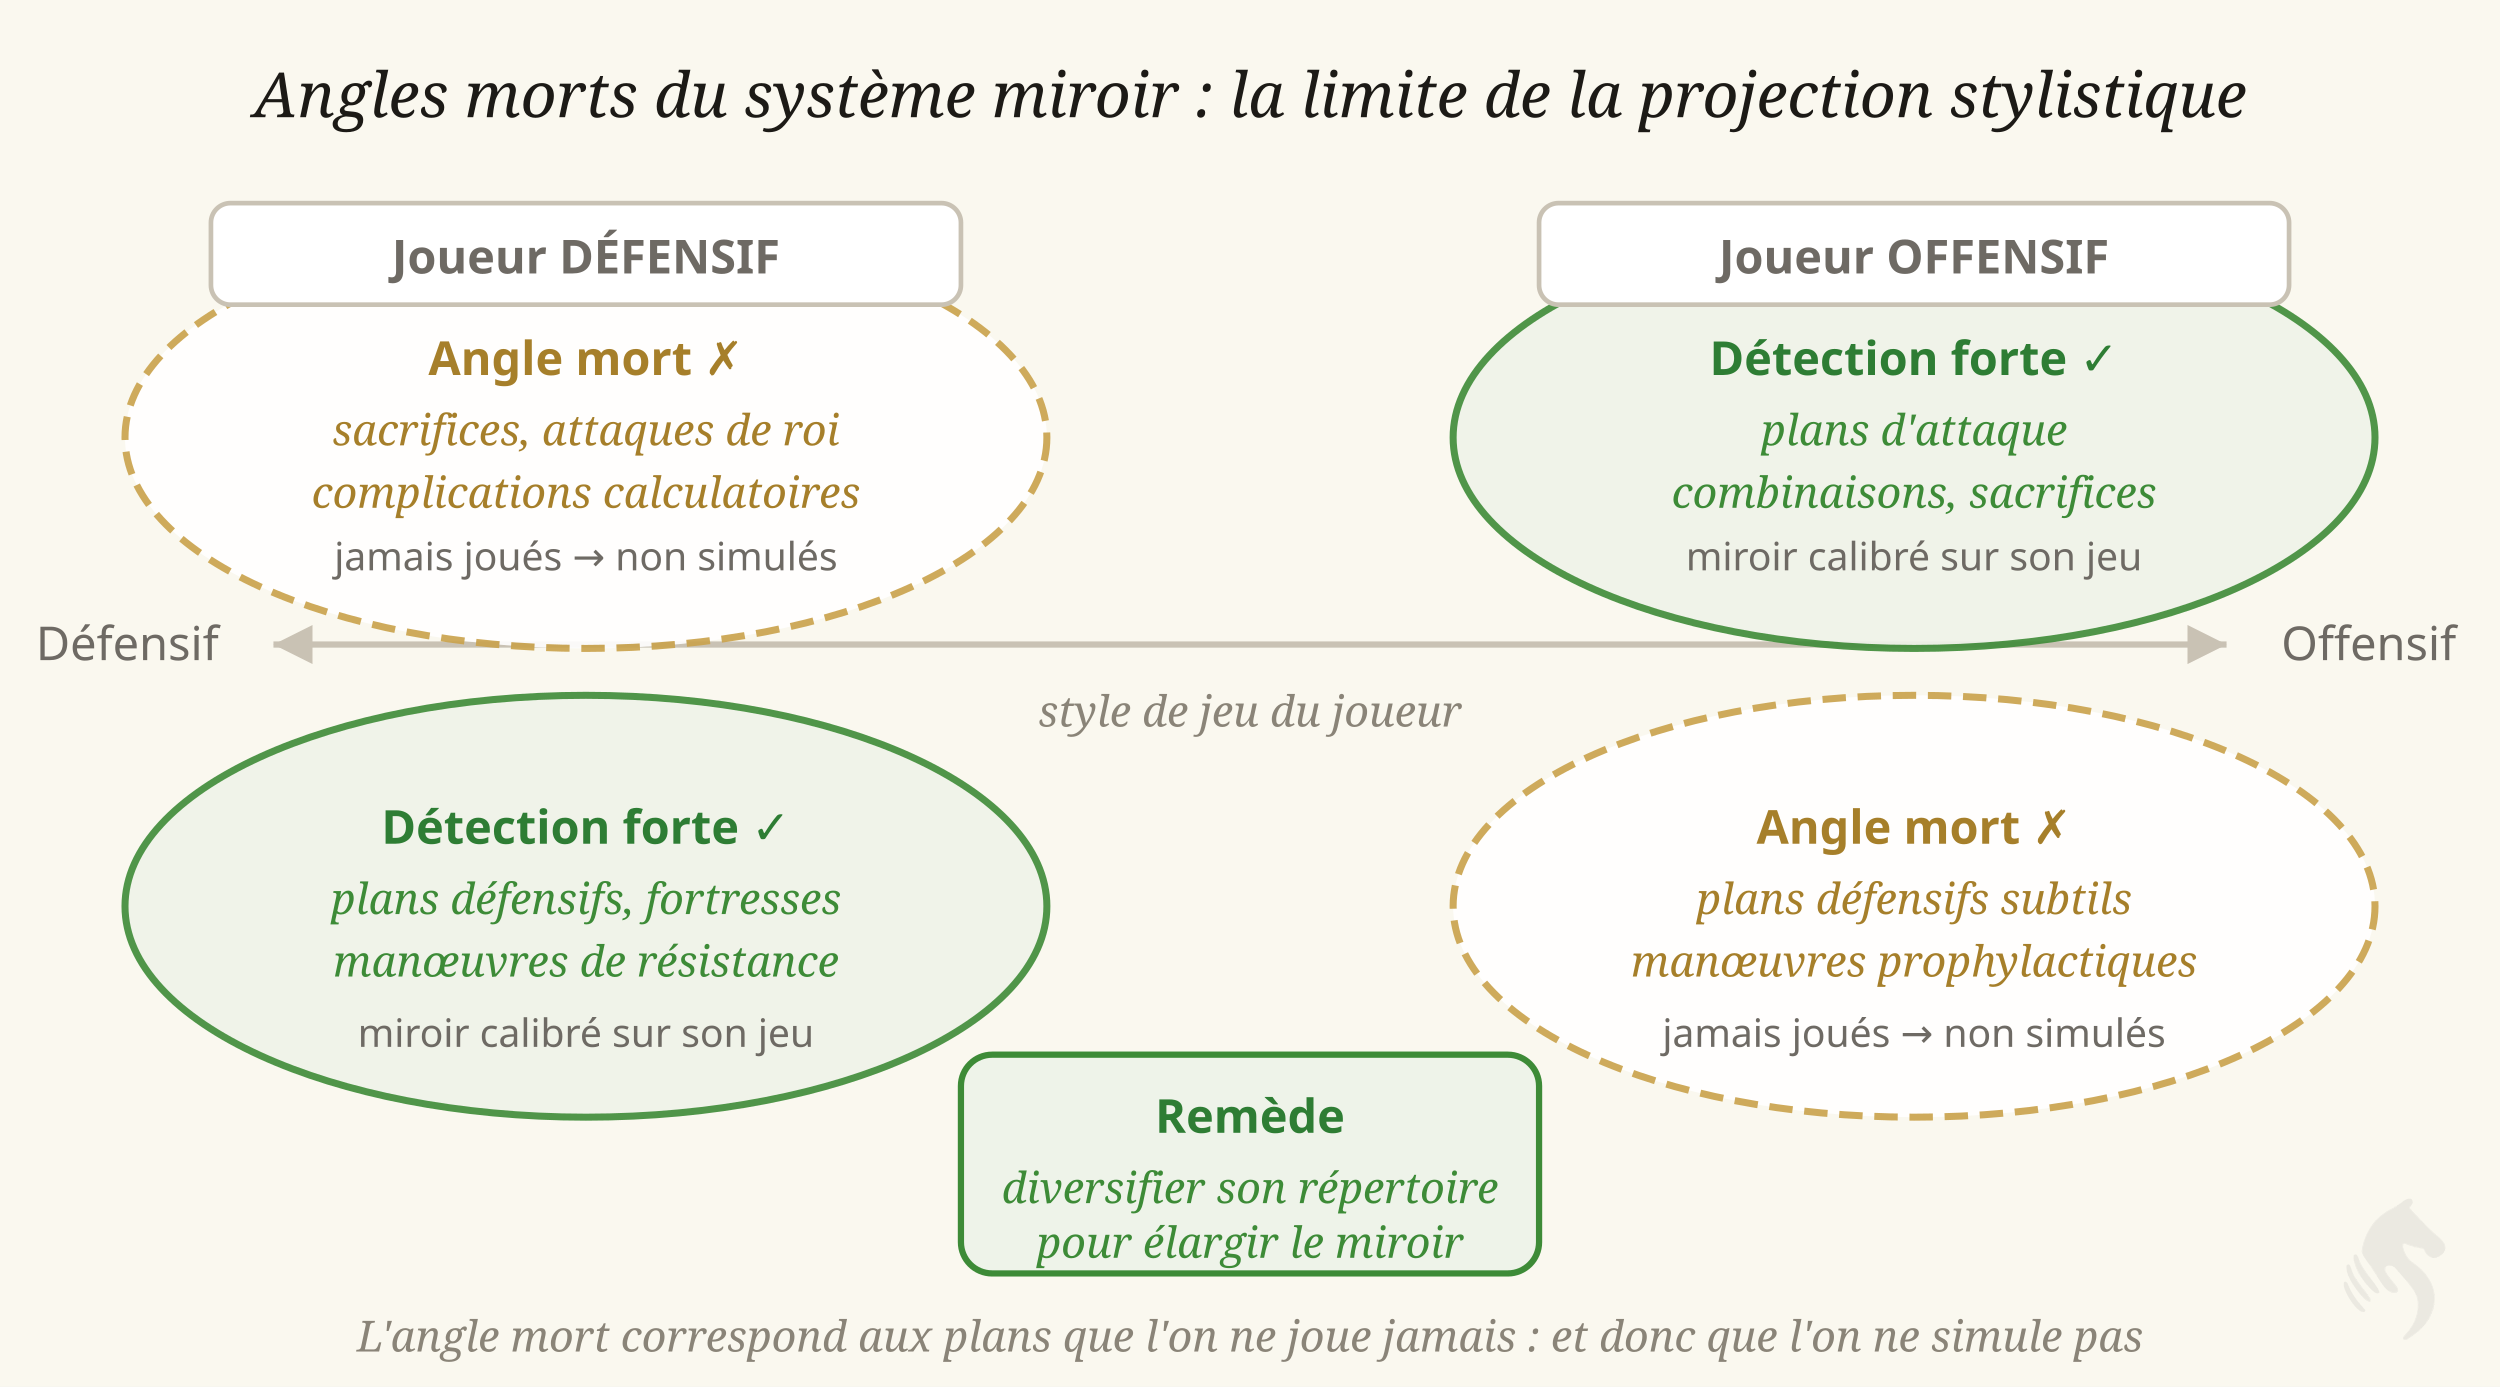
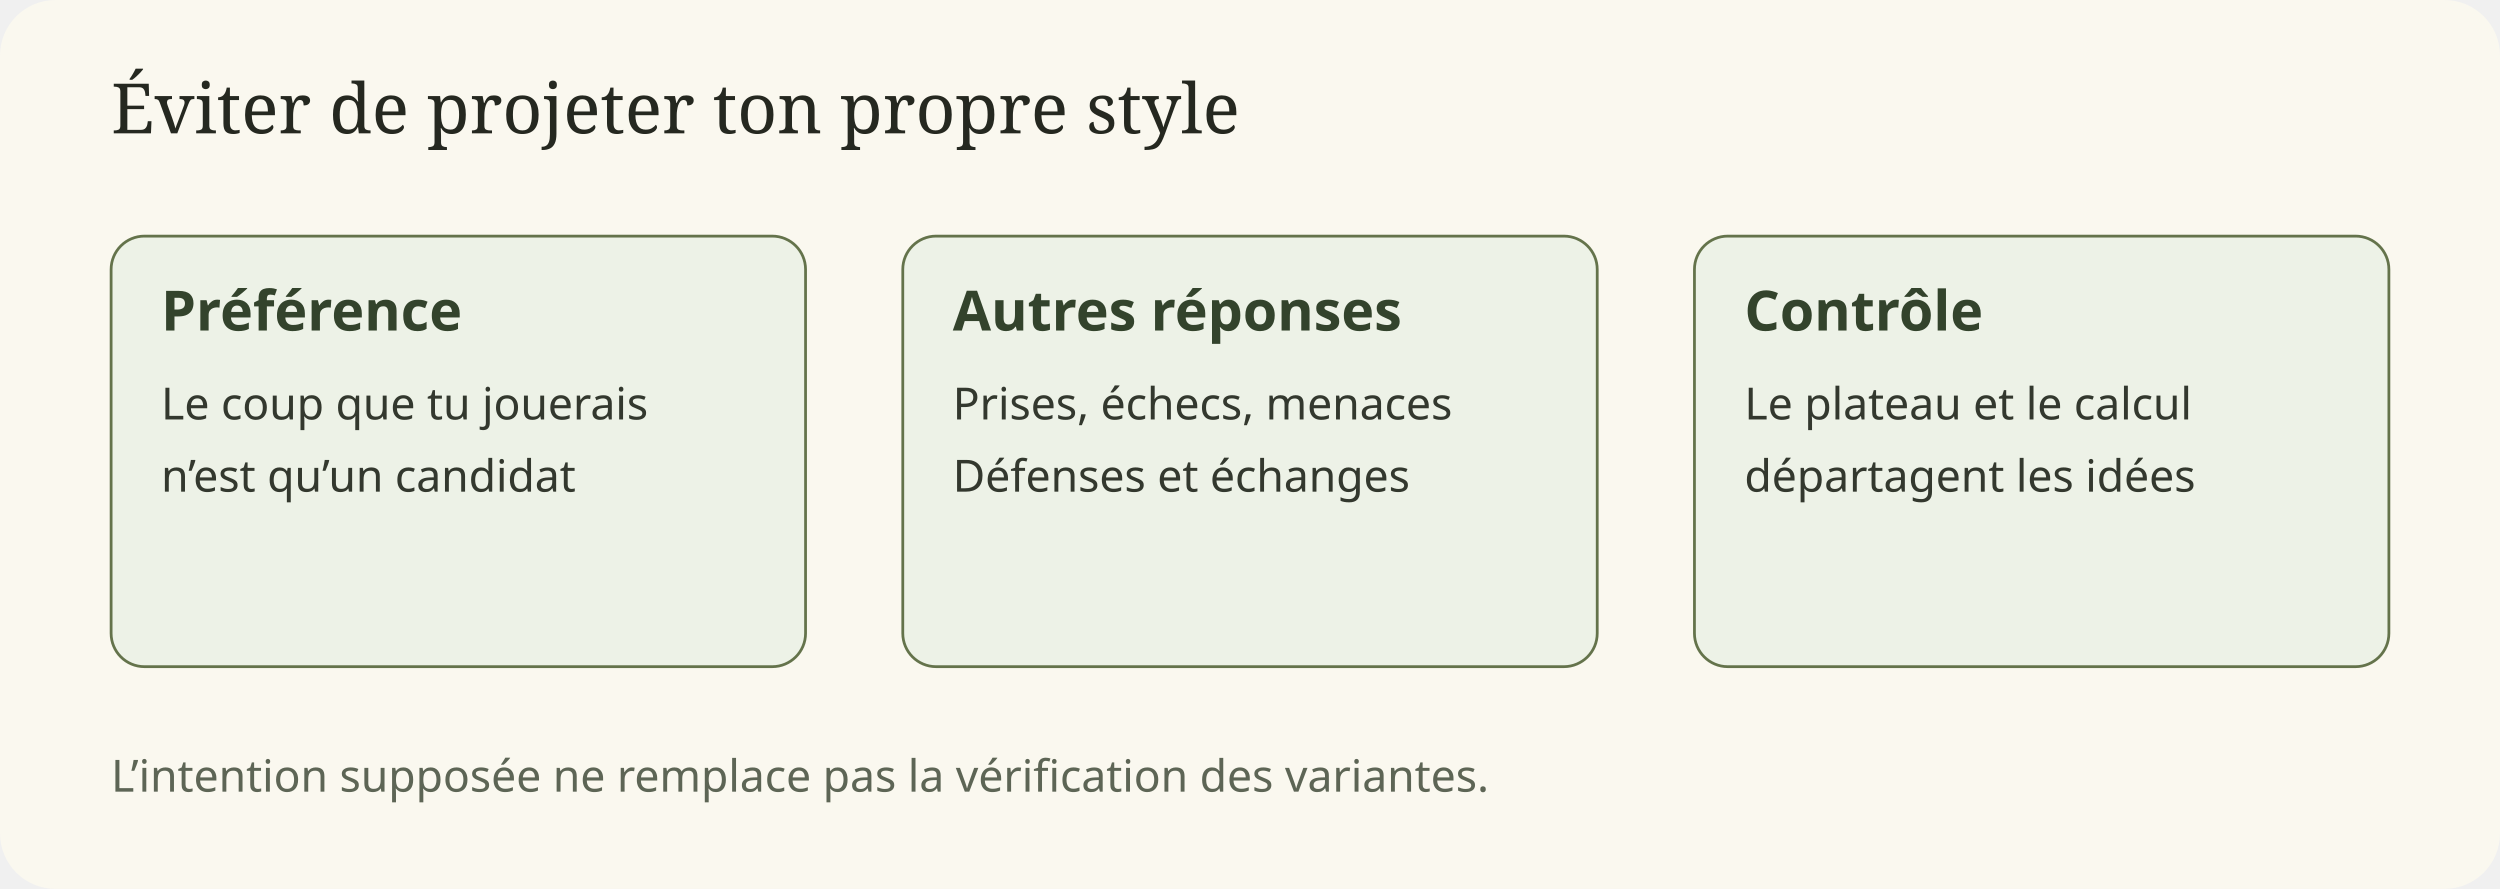
- <svg xmlns="http://www.w3.org/2000/svg" width="640" height="355" viewBox="0 0 640 355" role="img" aria-labelledby="nm3">
-   <rect width="640" height="355" fill="#faf8ef" />
-   <text x="320" y="30" text-anchor="middle" font-family="Georgia, serif" font-size="16" font-style="italic" fill="#1c1a16">Angles morts du système miroir : la limite de la projection stylistique</text>
-   <line x1="70" y1="165" x2="570" y2="165" stroke="#c9c2b4" stroke-width="1.6" />
-   <polygon points="570,165 560,160 560,170" fill="#c9c2b4" />
-   <polygon points="70,165 80,160 80,170" fill="#c9c2b4" />
-   <text x="56" y="169" text-anchor="end" font-family="system-ui, sans-serif" font-size="12" fill="#6e6a64">Défensif</text>
-   <text x="584" y="169" text-anchor="start" font-family="system-ui, sans-serif" font-size="12" fill="#6e6a64">Offensif</text>
-   <text x="320" y="186" text-anchor="middle" font-family="Georgia, serif" font-size="11" font-style="italic" fill="#8a8478">style de jeu du joueur</text>
-   <ellipse cx="490" cy="112" rx="118" ry="54" fill="#eef3e9" stroke="#3d8b37" stroke-width="1.8" opacity="0.9" />
-   <text x="490" y="96" text-anchor="middle" font-family="system-ui, sans-serif" font-size="12" font-weight="700" fill="#2e7d34">Détection forte ✓</text>
-   <text x="490" y="114" text-anchor="middle" font-family="Georgia, serif" font-size="11" font-style="italic" fill="#3d8b37">plans d'attaque</text>
-   <text x="490" y="130" text-anchor="middle" font-family="Georgia, serif" font-size="11" font-style="italic" fill="#3d8b37">combinaisons, sacrifices</text>
-   <text x="490" y="146" text-anchor="middle" font-family="system-ui, sans-serif" font-size="10" fill="#6e6a64">miroir calibré sur son jeu</text>
-   <ellipse cx="490" cy="232" rx="118" ry="54" fill="#fff" stroke="#c9a24b" stroke-width="1.8" stroke-dasharray="6 3" opacity="0.9" />
-   <text x="490" y="216" text-anchor="middle" font-family="system-ui, sans-serif" font-size="12" font-weight="700" fill="#a67f2a">Angle mort ✗</text>
-   <text x="490" y="234" text-anchor="middle" font-family="Georgia, serif" font-size="11" font-style="italic" fill="#a67f2a">plans défensifs subtils</text>
-   <text x="490" y="250" text-anchor="middle" font-family="Georgia, serif" font-size="11" font-style="italic" fill="#a67f2a">manœuvres prophylactiques</text>
-   <text x="490" y="268" text-anchor="middle" font-family="system-ui, sans-serif" font-size="10" fill="#6e6a64">jamais joués → non simulés</text>
-   <ellipse cx="150" cy="232" rx="118" ry="54" fill="#eef3e9" stroke="#3d8b37" stroke-width="1.8" opacity="0.9" />
-   <text x="150" y="216" text-anchor="middle" font-family="system-ui, sans-serif" font-size="12" font-weight="700" fill="#2e7d34">Détection forte ✓</text>
-   <text x="150" y="234" text-anchor="middle" font-family="Georgia, serif" font-size="11" font-style="italic" fill="#3d8b37">plans défensifs, fortresses</text>
-   <text x="150" y="250" text-anchor="middle" font-family="Georgia, serif" font-size="11" font-style="italic" fill="#3d8b37">manœuvres de résistance</text>
-   <text x="150" y="268" text-anchor="middle" font-family="system-ui, sans-serif" font-size="10" fill="#6e6a64">miroir calibré sur son jeu</text>
-   <ellipse cx="150" cy="112" rx="118" ry="54" fill="#fff" stroke="#c9a24b" stroke-width="1.8" stroke-dasharray="6 3" opacity="0.9" />
-   <text x="150" y="96" text-anchor="middle" font-family="system-ui, sans-serif" font-size="12" font-weight="700" fill="#a67f2a">Angle mort ✗</text>
-   <text x="150" y="114" text-anchor="middle" font-family="Georgia, serif" font-size="11" font-style="italic" fill="#a67f2a">sacrifices, attaques de roi</text>
-   <text x="150" y="130" text-anchor="middle" font-family="Georgia, serif" font-size="11" font-style="italic" fill="#a67f2a">complications calculatoires</text>
-   <text x="150" y="146" text-anchor="middle" font-family="system-ui, sans-serif" font-size="10" fill="#6e6a64">jamais joués → non simulés</text>
-   <rect x="54" y="52" width="192" height="26" rx="5" fill="#fff" stroke="#c9c2b4" stroke-width="1.2" />
-   <text x="150" y="70" text-anchor="middle" font-family="system-ui, sans-serif" font-size="12" font-weight="700" fill="#6e6a64">Joueur DÉFENSIF</text>
-   <rect x="394" y="52" width="192" height="26" rx="5" fill="#fff" stroke="#c9c2b4" stroke-width="1.2" />
-   <text x="490" y="70" text-anchor="middle" font-family="system-ui, sans-serif" font-size="12" font-weight="700" fill="#6e6a64">Joueur OFFENSIF</text>
-   <rect x="246" y="270" width="148" height="56" rx="8" fill="#eef3e9" stroke="#3d8b37" stroke-width="1.6" />
-   <text x="320" y="290" text-anchor="middle" font-family="system-ui, sans-serif" font-size="12" font-weight="700" fill="#2e7d34">Remède</text>
-   <text x="320" y="308" text-anchor="middle" font-family="Georgia, serif" font-size="11" font-style="italic" fill="#3d8b37">diversifier son répertoire</text>
-   <text x="320" y="322" text-anchor="middle" font-family="Georgia, serif" font-size="11" font-style="italic" fill="#3d8b37">pour élargir le miroir</text>
-   <text x="320" y="346" text-anchor="middle" font-family="Georgia, serif" font-size="11" font-style="italic" fill="#8a8478">L'angle mort correspond aux plans que l'on ne joue jamais : et donc que l'on ne simule pas</text>
-   <g id="wm" opacity="0.07" transform="translate(600.0,306.9) scale(0.0416)" aria-hidden="true">
-     <g fill="#1e1e1e" fill-rule="evenodd">
-       <path d="M411.5-.5h-16a76 76 0 0 0-24.5 12q-.62-.7-1.5-1l-2 4a4 4 0 0 1-1.5-1 7 7 0 0 1-2.5 3.5 253 253 0 0 0-17 13q-1.42.93-2.5-.5-5.2 7.95-14.5 9a9.4 9.4 0 0 1-4 6q2.3.02 1.5 2A461 461 0 0 1 278.5 73q-13.2 7.95-26 16.5-1.59-1.38 0-3-2.35.35-4 2 .9.98 2 2-92.12 67.08-125.5 177a1316 1316 0 0 0-10 44 51.2 51.2 0 0 0 4.5 31q.1 3.33-2 1l4.5 11q1-2 2 0l5 10 1-1q6 10.95 13 21a651 651 0 0 1 18.5 25 3.4 3.4 0 0 1 1.5-3q21.52 33 43 66 .3 3.4-2.5 1v2a1542 1542 0 0 1 21 32q1 0 1 1a319 319 0 0 0 25 35 160 160 0 0 0 27 25 3.1 3.1 0 0 1 1-3q23.18 14.62 49 5.5 5-2.83 4-8.5-.15-4.6-1.5-9a618 618 0 0 0-55.5-73.5q3-.91 5 1.5a23.5 23.5 0 0 0-7-9q.63 2.4 2 4.5-.17 2.58-1.5.5a364 364 0 0 1-17.5-26.5 50 50 0 0 1-4.5-22.5q.9-4.71 3-9 .63 1.88 2.5 2a7 7 0 0 1 2-3q9.28-8.1 22-8a86 86 0 0 1 23 4.5 11 11 0 0 1 3 4.5q2.58-1.75 5 .5l21.5 23.5q.74 1.95.5 4 3.56 1 6 4a1094 1094 0 0 0 30 34.5l-1 1q3.7 2.7 7.5 5.5a23 23 0 0 1 2 5l5 3a22 22 0 0 0 5.5 8 11.5 11.5 0 0 0 4 4 3.9 3.9 0 0 0-2-3.5q1.7-1.12 3 .5a705 705 0 0 1 42 57.5q-.65 1.46-2 1.5a169 169 0 0 1 10 19 3.8 3.8 0 0 0-.5 4q1 2 2 0 1.4 2.05 2.5 4-.25-2.55.5-5a185 185 0 0 1 11 83q-1 2-2 0a9 9 0 0 0-1.5-4v9a2.3 2.3 0 0 0 1.5-1q.75 10.55-1 21a337 337 0 0 1-18 56l-2.5 3q-1.2-.69-1-2a36 36 0 0 0-4 7 5.2 5.2 0 0 0 3.5-4 4.3 4.3 0 0 1 0 4 350 350 0 0 1-33 52 1108 1108 0 0 1-30 35q-7.17 20.32 13.5 14.5a34 34 0 0 1 6-3 1496 1496 0 0 1 54-37 942 942 0 0 0 29-27q1.25-1.03 2 .5a11 11 0 0 0-3 4q1.35-1.65 2.5 0a29 29 0 0 1 4.5-6 40 40 0 0 0 9-10.5l6-4-1-1a25 25 0 0 1 8.5-7.5q-1.47-2.67 1-5 .22 4.17 2.5 1.5-1.94-3.13 2-4l-1-1q1.48-3.25 4-5.5a8 8 0 0 0-3-1q37.8-53.63 47.5-119 8.4-83.08-38-152a364 364 0 0 0-28-35q-1.03-1.25.5-2 3.58 2.23 2-1l-4-2a5 5 0 0 1-3-.5 484 484 0 0 0-70-58q-.7-.62-1-1.5 1.05-.43 2-1v-3a6 6 0 0 1-5-2q-.66-.1-1 .5 3.72 2.61 0 3-34.57-32.88-46-79.5.2-2.3 2-3v-4q-1.94 5.58-3.5 0-1-9 0-18 2.16-6.4 8.5-8a78 78 0 0 1 22 7.5 403 403 0 0 0 66 18l9 3q-2.45.75-5 .5-1.59 1.6 0 3a16 16 0 0 1 6.5-1 7.3 7.3 0 0 1 2 3q1.38-2.6 3.5-2-1.1-2.32-4-2.5 15.09-2.3 25.5 8.5 5.35 10.23 10 21 12.95 20.94 36.5 28.5-1.88.63-2 2.5a30 30 0 0 0 12.5 3q4.43-.1 8-2 3.2 3.87 5.5-1 1.2.69 1 2a39 39 0 0 0 4.5-2l1 1q.69-1.87-1.5-2.5a12 12 0 0 0 7-3q1.88-1.1 3 .5 2.22-3.62 6-2a8.7 8.7 0 0 1 3-4 41 41 0 0 1 12-6.5l-2-1 5.5-3.5q.62.7 1.5 1 1.82-1.15 0-2.5 1.42-.93 2.5.5a5.8 5.8 0 0 1 .5-4 39 39 0 0 1 6-4.5q-1.55-2.25.5-4.5 3.25-3.5 5-8 1.38-.64 2.5-1-.8-1.05-2-1.5 1.85-5.82 3-11.5v-10h-1q-.85 6-2.5 12-.16-4.46.5-9a63 63 0 0 0-12.5-31 478 478 0 0 0-45.5-44.5q3.06.72 6 2.5-3.15-3.9-7-7.5l1-1q-1.4-1.05-2 .5 1.77 2.4-.5 4a781 781 0 0 1-67.5-65.5l1-.5a29 29 0 0 0 7 6 93 93 0 0 0-14-15 24.5 24.5 0 0 0-9-9.5l1-1a44 44 0 0 0-7-4.5q1.44 2.2 3.5 4 1 1.5 0 3l-72-76q-5.34-7.85 1.5-14.5 1.98-.8 2 1.5a69 69 0 0 1 6-3.5q-1.95-1.94 0-3.5a31 31 0 0 0 6-12q2.05.24 4-.5a79 79 0 0 0-1.5-17.5 94 94 0 0 0-5-10l-1 1a87 87 0 0 0-5.5-3" />
-       <path d="M325.5 44.5q-3.85 1.03-7 3.5a4.2 4.2 0 0 1-4.5-.5q-2.75 2.49-3.5 6-6.97 2.94-14 6-6.75 3.75-13.5 8-.62-.7-1.5-1a37.6 37.6 0 0 1-17 10.5 263 263 0 0 0-12 9.5q-1.59 1.62 0 3 12.8-8.55 26-16.5A461 461 0 0 0 327 46.5q.8-1.98-1.5-2m148 86-21-24a209 209 0 0 1-21-21.5l-8.5-8.5q-4.8-3.3-6-9-9.1-4.3-11.5-13a13 13 0 0 0 3-6q-.02-2.3-2-1.5-6.84 6.65-1.5 14.5l72 76q1-1.5 0-3a20 20 0 0 1-3.5-4m89 86a198 198 0 0 0-17.5-15q.4-2.17-.5-4-3.63-1.2-7-3a26 26 0 0 0-6-6 430 430 0 0 1-27-27.5 2.4 2.4 0 0 0-2-.5 29 29 0 0 1-7-6l-1 .5a781 781 0 0 0 67.5 65.5q2.27-1.6.5-4m-314-128a247 247 0 0 0-42 35.5 14.5 14.5 0 0 1-5 4l1 1a9.3 9.3 0 0 1-6 2.5 76 76 0 0 1-16 20q.3.88 1 1.5a9.4 9.4 0 0 0-5.5 6.5q-1-2-2 0-.93 1.42.5 2.5a25 25 0 0 0-6.5 8.5q-1.6 1.05-3.5 1.5 1.21.45 2 1.5a43 43 0 0 0-7 10 352 352 0 0 0-19.5 37 2.9 2.9 0 0 1-2.5 1 3.3 3.3 0 0 0 2 1.5 47 47 0 0 1-3.5 5.5l-12 34q-.98-1.8-1.5 0 1.4 1.9.5 4a33 33 0 0 1-3.5 5.5q.78.84 1 2a212 212 0 0 0-10 49.5 36 36 0 0 0 7 20q2.1 2.33 2-1a51.2 51.2 0 0 1-4.5-31 1316 1316 0 0 1 10-44q33.38-109.92 125.5-177-1.1-1.02-2-2m376 206q-.5-10.25-5-19.5 1.5-4.37-1.5-.5l-6.5-11q-5.55-3.6-7.5-10l-1 1q-3.75-5.75-9.5-9.5l1-1a850 850 0 0 0-9-7q1.14-2.04-1.5-3.5-1.08 1.43-2.5.5-2.84-1.65-2-4a5 5 0 0 0-3-.5 5 5 0 0 0-.5-3l-1 1a7 7 0 0 0-4.5-3 21 21 0 0 0-6-2.5 478 478 0 0 1 45.5 44.5 63 63 0 0 1 12.5 31q-.66 4.54-.5 9 1.65-6 2.5-12m-259 3v-1q-2.22-5.79 1-11.5l-2-2a67 67 0 0 0 1.5-5.5q.93 7.1 3.5 1-2.43-3.37 2-4a4.3 4.3 0 0 1 2.5 3q.45-1.21 1.5-2 2.3.75 4 2a326 326 0 0 1 28 10.5q11.4 3.22 23 6 1.05 1.6 1.5 3.5 1-4 2 0 1.08-1.43 2.5-.5-1.81 1.35 0 2.5 3.25-.47 7-2 1.85.03 3 1 5.83.22 11 2h5q2.55.25 5-.5l-9-3a403 403 0 0 1-66-18 78 78 0 0 0-22-7.5q-6.34 1.6-8.5 8-1 9 0 18 1.56 5.58 3.5 0m109 6a4.7 4.7 0 0 1 4 3q3.6-3.98 6 1l1-2 4 2a65 65 0 0 1 7.5 10q1.1 3.55 2.5 7-1.77 2.95 2 4 13.35 23.91 39 33 .12-1.87 2-2.5-23.55-7.56-36.5-28.5a305 305 0 0 0-10-21q-10.41-10.8-25.5-8.5 2.9.18 4 2.5m-410 86a9 9 0 0 0 1.5-4 310 310 0 0 0 37.5 86q-1.1 1.02-2 2a40 40 0 0 0 8.5 12 139 139 0 0 0 15 21q2.31 2.97 1.5 6 5.9 1.14 7.5 7 5.7 2.47 5 8 3.8 1.06 6.5 4 20.24 25.5 46 45.5a39 39 0 0 0 20 5 46 46 0 0 1 9-7.5 818 818 0 0 1-10-21.5q1.43-1.08.5-2.5a27 27 0 0 1-3.5-2 185 185 0 0 0-16-23.5q1.43-1.08.5-2.5a13.3 13.3 0 0 1-5.5-5 617 617 0 0 0-22.5-29v-4l-1 1a13 13 0 0 1-4.5-6 11.5 11.5 0 0 1-4-4q-.03 2.3-2 1.5A471 471 0 0 1 97 390.5q-1.8-3.04-.5-6 1.02.54 2 1a9 9 0 0 0-2-4.5q3.83-2.28-1-2.5a597 597 0 0 1-7-18.5l2-1a3.3 3.3 0 0 1-2-3.5 3.1 3.1 0 0 1-3-1q-7.35-19.46-24-8 1.03 2.34-.5 5a97 97 0 0 0 3.5 38" />
-       <path d="M365.5 301.5q-1.8.7-2 3 11.43 46.62 46 79.5 3.72-.39 0-3 .34-.6 1-.5-2.4-2.22-5-4.5l2-2q-2.45-.75-5-.5a8.4 8.4 0 0 0-.5-4q-1.72 1.44-3-1a28 28 0 0 1-3.5-6q-.5 2-1 0a143 143 0 0 1-18-31q-6.22-11.64-9-27a7 7 0 0 0-2-3m-211 174a45 45 0 0 1-9.5-15q-1 2-2 0a41 41 0 0 0-6-9l-1-5-1 1a989 989 0 0 1-17.5-25.5q.7-.62 1-1.5a7.7 7.7 0 0 1-5-6 163 163 0 0 1-15-29q-.98-.46-2-1-1.3 2.96.5 6a471 471 0 0 0 55.5 86.5q1.97.8 2-1.5m-90-86q-2.05 2.77 1.5 4 3.6 16.25 9.5 30.5-2.48 3.62 2 3.5 3.65 9.3 8 18.5l-1 1a11.4 11.4 0 0 1 6 8q-.7.62-1 1.5a10.5 10.5 0 0 1 3.5 5l1-1a62 62 0 0 0 7.5 13q.9-.98 2-2a310 310 0 0 1-37.5-86 9 9 0 0 1-1.5 4m48 210a3.9 3.9 0 0 0-2-3.5q1.7-1.12 3 .5a127 127 0 0 0 39 32q11.3 4.6 8.5-7a147 147 0 0 0-17-32 1467 1467 0 0 0-40-51 554 554 0 0 1-48.5-75l1-1q.84 5.22 6 5a51.6 51.6 0 0 1-11.5-27l-1 2a159 159 0 0 0-11-31 14.3 14.3 0 0 0-10.5-8q-3.2.01-6 1.5-2.85 3.45-6 6.5-.87 16.85 3 33.5a3.6 3.6 0 0 1-2 2q1.38.56 2.5 1.5 3.15 9.81 6.5 19.5-1.21.45-2 1.5a29 29 0 0 0 5.5 7A256 256 0 0 0 55.5 525l-2 1a6.4 6.4 0 0 0 4 1.5 332 332 0 0 0 38.5 53l3.5 5.5-1 1q1.9 1.67 3.5.5a36 36 0 0 0 10.5 12m303-214q-.95.57-2 1 .3.88 1 1.5a484 484 0 0 1 70 58q1.42.72 3 .5a43 43 0 0 0-10-12.5l1-1q-2.66 1.47-5-1a36 36 0 0 0-10-10q1.81-1.35 0-2.5a8 8 0 0 1-3.5 0q-4.57-5.7-10-8a13 13 0 0 0-6.5-5.5 11.5 11.5 0 0 1-3.5-4.5q-.62.7-1.5 1a17.7 17.7 0 0 0-8-5.5q-2.84-1.65-2-4-7.47-2.25-13-7.5m-254 24a526 526 0 0 1 23.5 37 55 55 0 0 1 9 15l1-1a65 65 0 0 0 8.5 13q2.8 2.4 2.5-1-21.48-33-43-66a3.4 3.4 0 0 0-1.5 3m111 63q.16-.93 1-1.5a7 7 0 0 1-3.5-2.5 17.5 17.5 0 0 0-5.5-8q3.7-4.18-2.5-5a41 41 0 0 1-7.5-18.5l2-3a7.2 7.2 0 0 1-2-4.5 3.1 3.1 0 0 0 3-1 37 37 0 0 0-1-7q-1.87-.12-2.5-2a36 36 0 0 0-3 9 50 50 0 0 0 4.5 22.5 364 364 0 0 0 17.5 26.5q1.33 2.08 1.5-.5-1.37-2.1-2-4.5m-272 45v19q2.55 12.15 7 24 15.37 37.49 37 68a54 54 0 0 0 9 12.5q-1.58 2.58 2 3l-1 1 5.5 4.5a82 82 0 0 0 9 12q6.5 6.26 12.5 13 9.5 6.75 17.5 15l1-1q4.56 3.52 9 7l1-2a89 89 0 0 0 13.5 3.5q13.85-4.6 6.5-17.5-1.73 1.44-3-1a307 307 0 0 1-13.5-16 16 16 0 0 0-6-5.5q1.43-1.08.5-2.5a27.2 27.2 0 0 1-12.5-15 3.1 3.1 0 0 1-3-1q-7.5-10.25-15.5-20-.93-1.42.5-2.5a16 16 0 0 1-6-5.5 880 880 0 0 1-19-29.5q.7-.62 1-1.5a8 8 0 0 1-4-4 94 94 0 0 1-12.5-26l-1 1q-3.8-4.62-1.5-10a3.1 3.1 0 0 1-3-1 198 198 0 0 1-7-15.5l1-1a55 55 0 0 1-9-11q-2.85-1.46-6-2l3-1a22 22 0 0 0-9 2 11.4 11.4 0 0 0-4 6.5m277 51a48 48 0 0 0 12 5q-.57 3.66 2 2a5.3 5.3 0 0 1 3.5 3l1-2a45 45 0 0 0 26 0q.45 1.21 1.5 2 1.27-3.4 4-2 1.81-1.15 0-2.5l3-1.5a21 21 0 0 0 3.5-4q1.4-8.23-1.5-16 .3-.88 1-1.5-5.22-1.95-4-7a193 193 0 0 1-18-23.5 16 16 0 0 0-3.5-3q-4.05-7.43-9-12a284 284 0 0 0-14-17q-.75-1.58.5-3a19 19 0 0 1-6-4 4.35 4.35 0 0 0-5-1.5 618 618 0 0 1 55.5 73.5q1.35 4.4 1.5 9 1 5.67-4 8.5-25.82 9.12-49-5.5a3.1 3.1 0 0 0-1 3m115-56a264 264 0 0 1 16 22q-1.7 3.04 1.5 1a494 494 0 0 1 16.5 23l7 10q1.35-.04 2-1.5a705 705 0 0 0-42-57.5q-1.3-1.62-3-.5a3.9 3.9 0 0 1 2 3.5" />
-       <path d="M112.5 599.5q7 9.5 16 17 2 0 2 2 6.9 3.77 11 8.5l13 5.5a5.7 5.7 0 0 0 6 0q2.07 3.94 4 0-3.37-1.23-.5-3 .22-6.86.5-13.5l-3-3.5 3-2.5q-4.58-.9-7.5-4.5a79 79 0 0 0-10.5-16.5q2.67 1.47 5-1a12 12 0 0 1-8.5-3.5 92 92 0 0 0-17.5-23.5l2-1-6.5-4.5a2294 2294 0 0 1-34.5-47q-1 0-1-1-5.27-4.75-4-11.5-2.25-3.25-3.5.5A227 227 0 0 1 61.5 469q.84-.57 1-1.5-5.16.22-6-5l-1 1a554 554 0 0 0 48.5 75 1467 1467 0 0 1 40 51q10.5 14.98 17 32 2.8 11.6-8.5 7a127 127 0 0 1-39-32q-1.3-1.62-3-.5a3.9 3.9 0 0 1 2 3.5m335-4a3349 3349 0 0 1 7.5 35q2.3 19.53.5 39a9 9 0 0 1 1.5 4q1 2 2 0a185 185 0 0 0-11-83q-.75 2.45-.5 5m44-147q1.58 3.23-2 1-1.53.75-.5 2a364 364 0 0 1 28 35q46.4 68.92 38 152-9.7 65.37-47.5 119 1.46.15 3 1a12 12 0 0 0 3.5-6q1.58 1.52 3.5.5-1.16-8.12 7-11-1.6-1.75 1-2.5-.12-8.5 6-14-.81-.1-1-1a3.1 3.1 0 0 1 3-1 5.4 5.4 0 0 1 3-5.5q-1.2-.45-2-1.5a67 67 0 0 0 4.5-10l1 2a9 9 0 0 1 2.5-5l-1-2a6.3 6.3 0 0 1 4-.5 6.5 6.5 0 0 0-3-3 225 225 0 0 1 11-24.5q-.53-1.8-1.5 0-.3-4.51 1-9l1 1a67 67 0 0 0 1.5-13q7.4-.7 1-5a232 232 0 0 0 2-53l.5-5q.57.84 1.5 1a8 8 0 0 0-2.5-5q-6.56-49.08-31.5-89 2.03-1.77-.5-3l-1 1a696 696 0 0 1-17.5-26q-2.18-1.53-1-3.5-3.93-.91-5-4.5-1.26-.5-1-2a69 69 0 0 0-6.5-5q-.69-1.87 1.5-2.5a14 14 0 0 0-4-2.5m-36 230a273 273 0 0 1-13.5 57q-1.4.82-2.5 2 2.69 6.4-4 8.5l2 1a30 30 0 0 0-3 8.5q-.2 1.31 1 2l2.5-3a337 337 0 0 0 18-56 89 89 0 0 0 1-21q-.57.84-1.5 1m-25 84a185 185 0 0 1-24 38l-2.5 6a25 25 0 0 0-6.5 7q-13.95 16.7-28.5 33-1.16 4.05-3.5 7.5-1.35 4.25-1 8a16 16 0 0 1 6 5.5h14a20 20 0 0 1 10-3.5q1.71-1.12 0-2.5a81 81 0 0 0 18.5-12q.62.7 1.5 1a71 71 0 0 1 2-4q1-2 2 0 1.7-4.54 4.5-1a38 38 0 0 1 4.5-6.5 189 189 0 0 0 30.5-23.5q4.55 3.9 4-3a4.6 4.6 0 0 1 4.5-2v-3a5 5 0 0 0 3-.5 41 41 0 0 1 3-5.5 11 11 0 0 1 3-4q-.75-1.53-2-.5a942 942 0 0 1-29 27 1496 1496 0 0 0-54 37 34 34 0 0 0-6 3q-20.67 5.82-13.5-14.5a1108 1108 0 0 0 30-35 350 350 0 0 0 33-52 4.3 4.3 0 0 0 0-4 5.2 5.2 0 0 1-3.5 4" />
-     </g>
-   </g>
+ <svg xmlns="http://www.w3.org/2000/svg" viewBox="0 0 900 320" role="img" aria-labelledby="titre">
+   <rect width="900" height="320" rx="20" fill="#faf8ef" />
+   <text x="40" y="48" font-family="Georgia,serif" font-size="25" fill="#252820">Éviter de projeter ton propre style</text>
+   <rect x="40" y="85" width="250" height="155" rx="12" fill="#edf2e7" stroke="#64734b" />
+   <text x="58" y="119" font-family="system-ui,sans-serif" font-size="20" font-weight="600" fill="#33432c">Préférence</text>
+   <text x="58" y="151" font-family="system-ui,sans-serif" font-size="16" fill="#33382e">Le coup que tu jouerais</text>
+   <text x="58" y="177" font-family="system-ui,sans-serif" font-size="16" fill="#33382e">n’est qu’un candidat</text>
+   <rect x="325" y="85" width="250" height="155" rx="12" fill="#edf2e7" stroke="#64734b" />
+   <text x="343" y="119" font-family="system-ui,sans-serif" font-size="20" font-weight="600" fill="#33432c">Autres réponses</text>
+   <text x="343" y="151" font-family="system-ui,sans-serif" font-size="16" fill="#33382e">Prises, échecs, menaces</text>
+   <text x="343" y="177" font-family="system-ui,sans-serif" font-size="16" fill="#33382e">Défenses et échanges</text>
+   <rect x="610" y="85" width="250" height="155" rx="12" fill="#edf2e7" stroke="#64734b" />
+   <text x="628" y="119" font-family="system-ui,sans-serif" font-size="20" font-weight="600" fill="#33432c">Contrôle</text>
+   <text x="628" y="151" font-family="system-ui,sans-serif" font-size="16" fill="#33382e">Le plateau et le calcul</text>
+   <text x="628" y="177" font-family="system-ui,sans-serif" font-size="16" fill="#33382e">départagent les idées</text>
+   <text x="40" y="285" font-family="system-ui,sans-serif" font-size="16" fill="#5d6555">L’intention supposée ne remplace pas la vérification des variantes.</text>
</svg>
